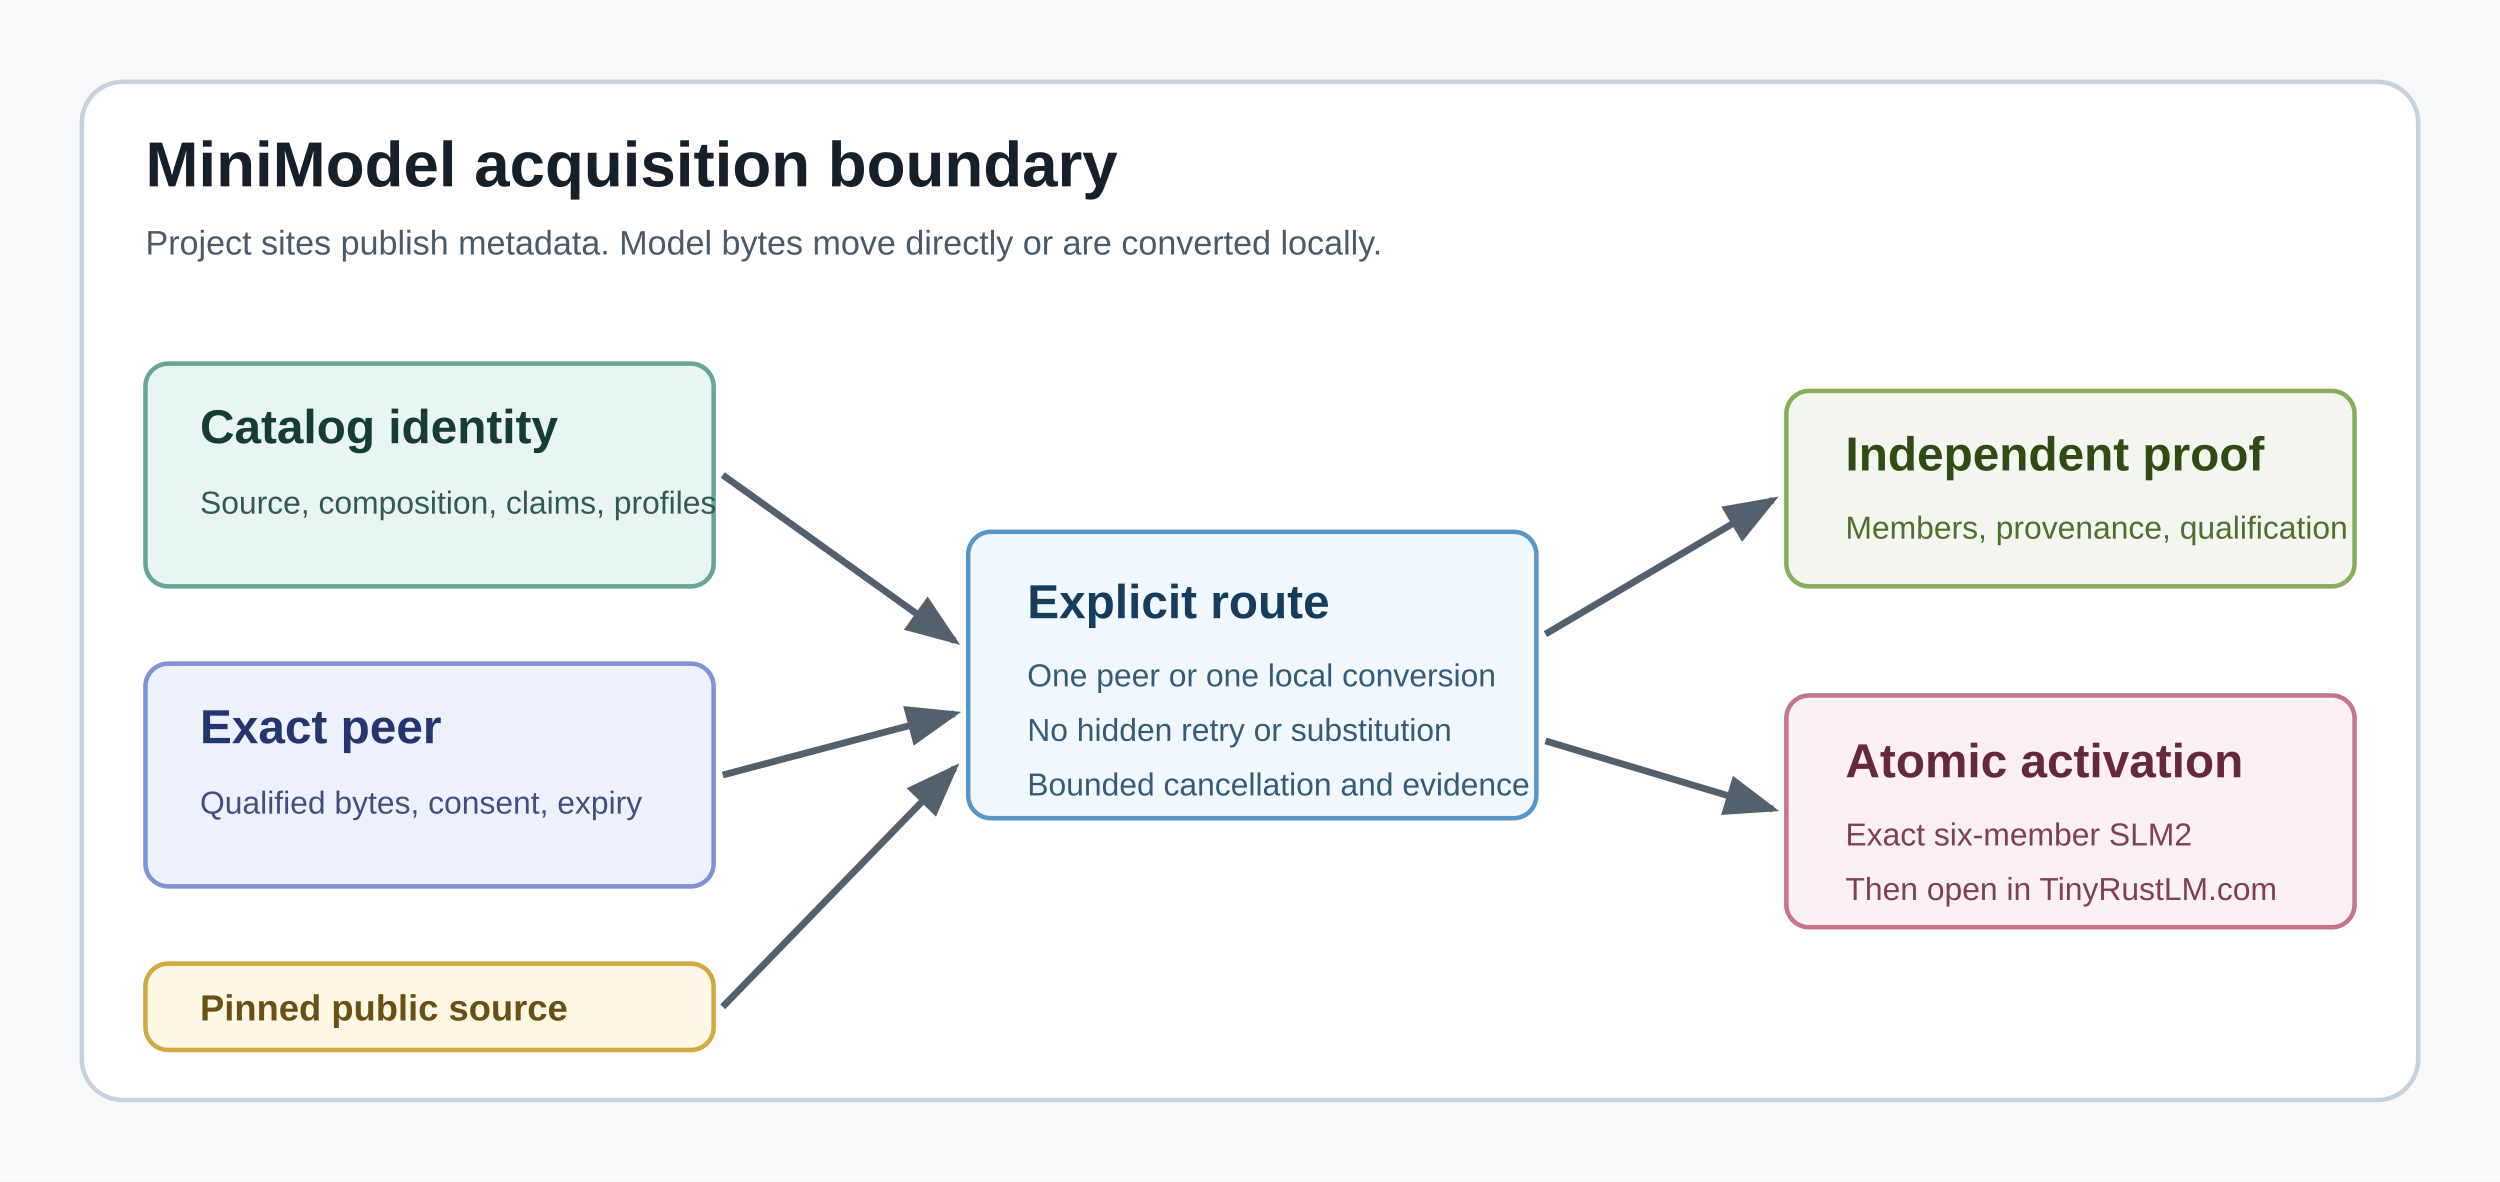
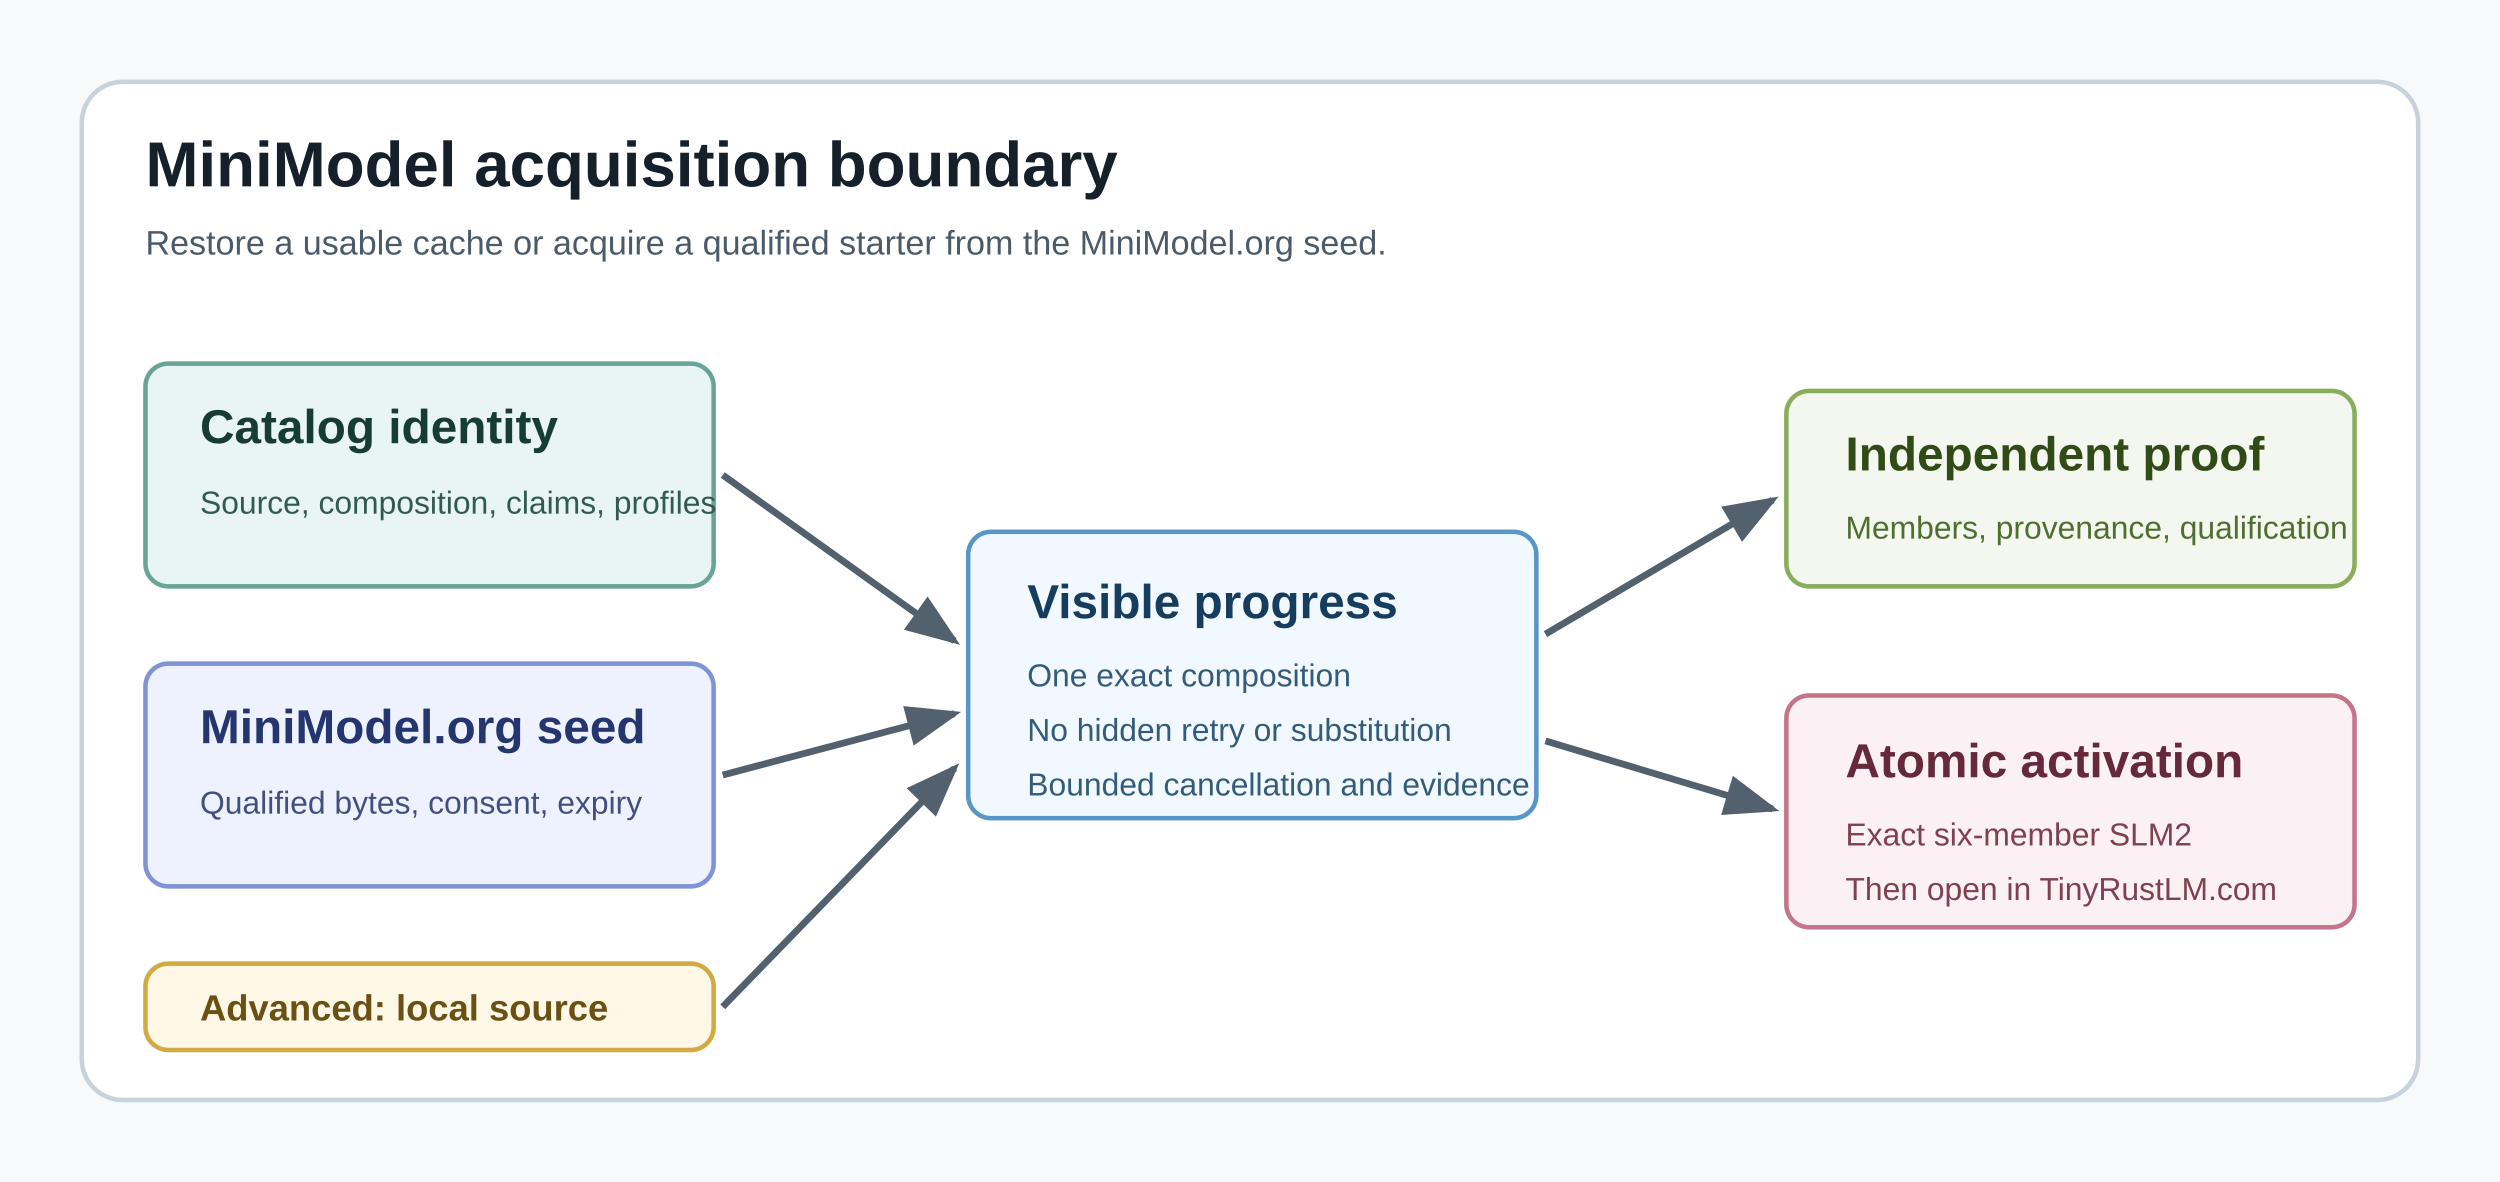
<svg xmlns="http://www.w3.org/2000/svg" width="1100" height="520" viewBox="0 0 1100 520" role="img" aria-labelledby="title desc">
  <rect width="1100" height="520" fill="#f7f9fb" />
  <rect x="36" y="36" width="1028" height="448" rx="18" fill="#ffffff" stroke="#c8d2dc" stroke-width="2" />
  <text x="64" y="82" font-family="Segoe UI, Arial, sans-serif" font-size="28" font-weight="700" fill="#16202a">MiniModel acquisition boundary</text>
-   <text x="64" y="112" font-family="Segoe UI, Arial, sans-serif" font-size="15" fill="#4a5a68">Project sites publish metadata. Model bytes move directly or are converted locally.</text>
+   <text x="64" y="112" font-family="Segoe UI, Arial, sans-serif" font-size="15" fill="#4a5a68">Restore a usable cache or acquire a qualified starter from the MiniModel.org seed.</text>
  <g font-family="Segoe UI, Arial, sans-serif">
    <rect x="64" y="160" width="250" height="98" rx="10" fill="#e9f5f2" stroke="#69a596" stroke-width="2" />
    <text x="88" y="195" font-size="21" font-weight="700" fill="#173c34">Catalog identity</text>
    <text x="88" y="226" font-size="14" fill="#315a51">Source, composition, claims, profiles</text>
    <rect x="64" y="292" width="250" height="98" rx="10" fill="#eef2ff" stroke="#7f93d6" stroke-width="2" />
-     <text x="88" y="327" font-size="21" font-weight="700" fill="#24356f">Exact peer</text>
+     <text x="88" y="327" font-size="21" font-weight="700" fill="#24356f">MiniModel.org seed</text>
    <text x="88" y="358" font-size="14" fill="#43507d">Qualified bytes, consent, expiry</text>
    <rect x="64" y="424" width="250" height="38" rx="10" fill="#fff8e6" stroke="#d3a942" stroke-width="2" />
-     <text x="88" y="449" font-size="16" font-weight="700" fill="#6b5013">Pinned public source</text>
+     <text x="88" y="449" font-size="16" font-weight="700" fill="#6b5013">Advanced: local source</text>
    <rect x="426" y="234" width="250" height="126" rx="10" fill="#f1f8ff" stroke="#5996c8" stroke-width="2" />
-     <text x="452" y="272" font-size="21" font-weight="700" fill="#163d5e">Explicit route</text>
-     <text x="452" y="302" font-size="14" fill="#345c79">One peer or one local conversion</text>
+     <text x="452" y="272" font-size="21" font-weight="700" fill="#163d5e">Visible progress</text>
+     <text x="452" y="302" font-size="14" fill="#345c79">One exact composition</text>
    <text x="452" y="326" font-size="14" fill="#345c79">No hidden retry or substitution</text>
    <text x="452" y="350" font-size="14" fill="#345c79">Bounded cancellation and evidence</text>
    <rect x="786" y="172" width="250" height="86" rx="10" fill="#f3f7ef" stroke="#88ad5b" stroke-width="2" />
    <text x="812" y="207" font-size="21" font-weight="700" fill="#314b16">Independent proof</text>
    <text x="812" y="237" font-size="14" fill="#4f6f2f">Members, provenance, qualification</text>
    <rect x="786" y="306" width="250" height="102" rx="10" fill="#fbf0f3" stroke="#c57589" stroke-width="2" />
    <text x="812" y="342" font-size="21" font-weight="700" fill="#66283b">Atomic activation</text>
    <text x="812" y="372" font-size="14" fill="#7f4052">Exact six-member SLM2</text>
    <text x="812" y="396" font-size="14" fill="#7f4052">Then open in TinyRustLM.com</text>
    <path d="M318 209 L420 282" stroke="#53606d" stroke-width="3" fill="none" marker-end="url(#arrow)" />
    <path d="M318 341 L420 314" stroke="#53606d" stroke-width="3" fill="none" marker-end="url(#arrow)" />
    <path d="M318 443 L420 338" stroke="#53606d" stroke-width="3" fill="none" marker-end="url(#arrow)" />
    <path d="M680 279 L780 220" stroke="#53606d" stroke-width="3" fill="none" marker-end="url(#arrow)" />
    <path d="M680 326 L780 356" stroke="#53606d" stroke-width="3" fill="none" marker-end="url(#arrow)" />
  </g>
  <defs>
    <marker id="arrow" markerWidth="10" markerHeight="10" refX="7" refY="3" orient="auto">
      <path d="M0,0 L0,6 L8,3 z" fill="#53606d" />
    </marker>
  </defs>
</svg>
